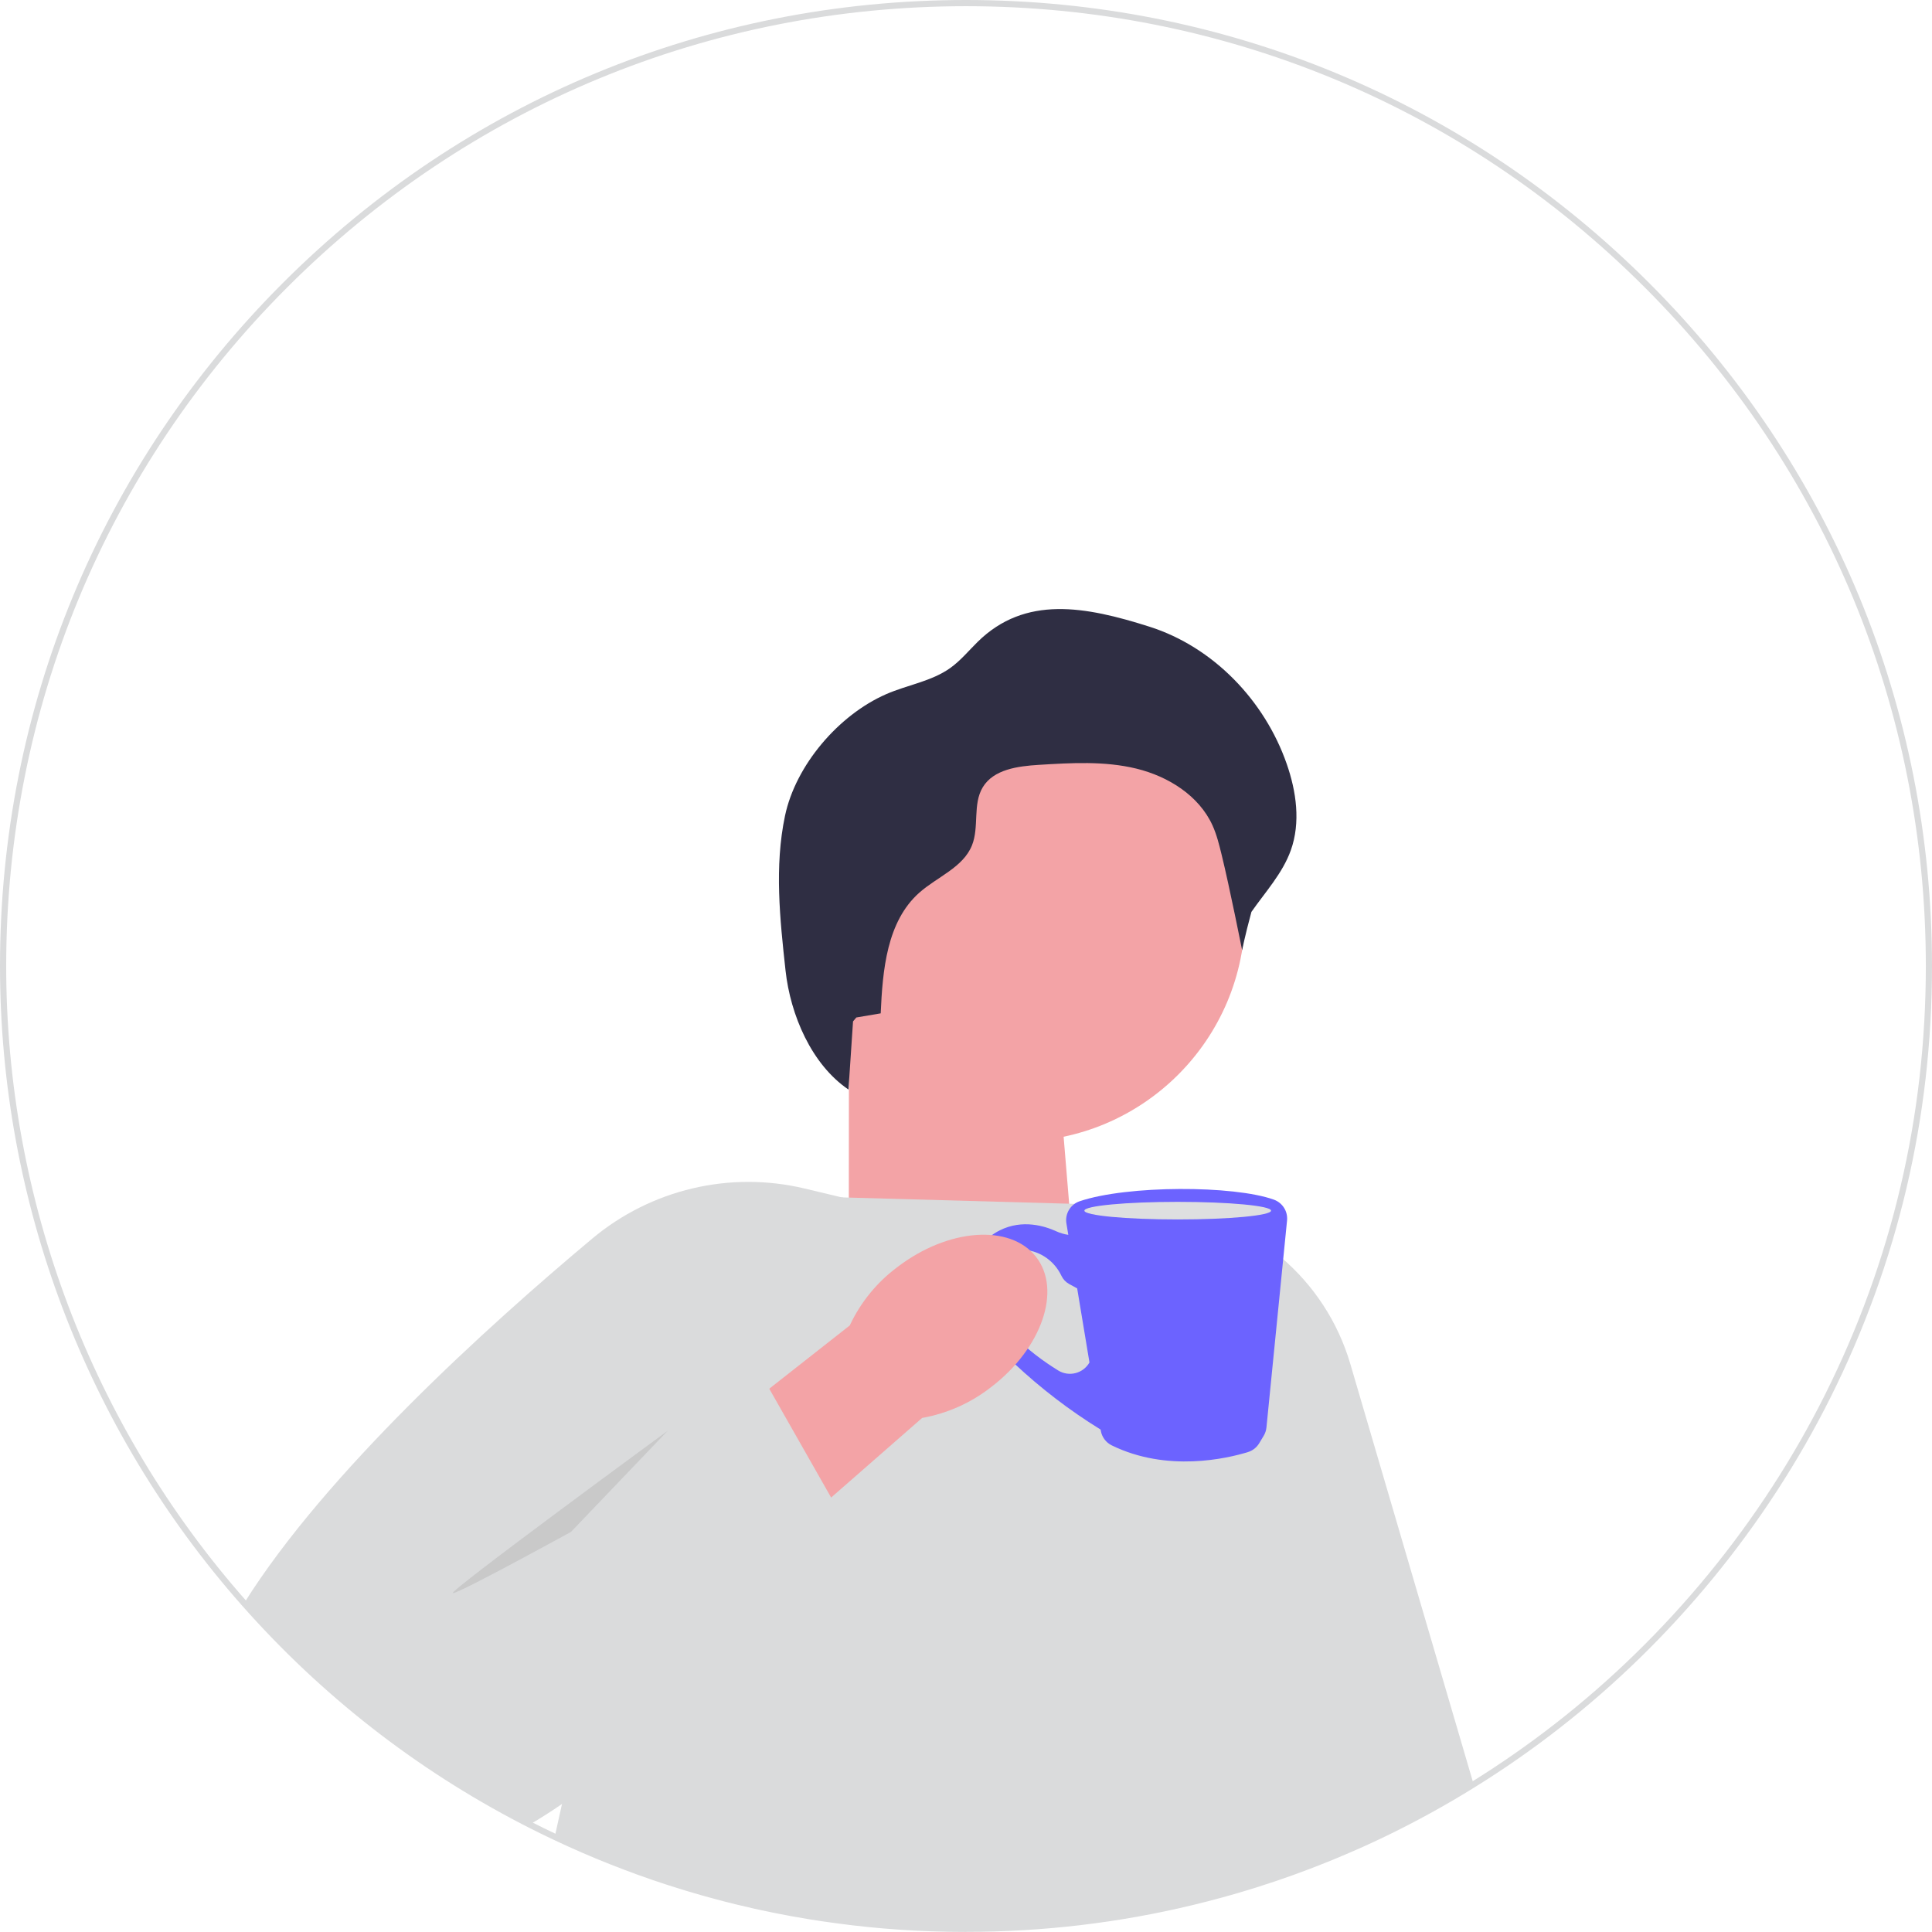
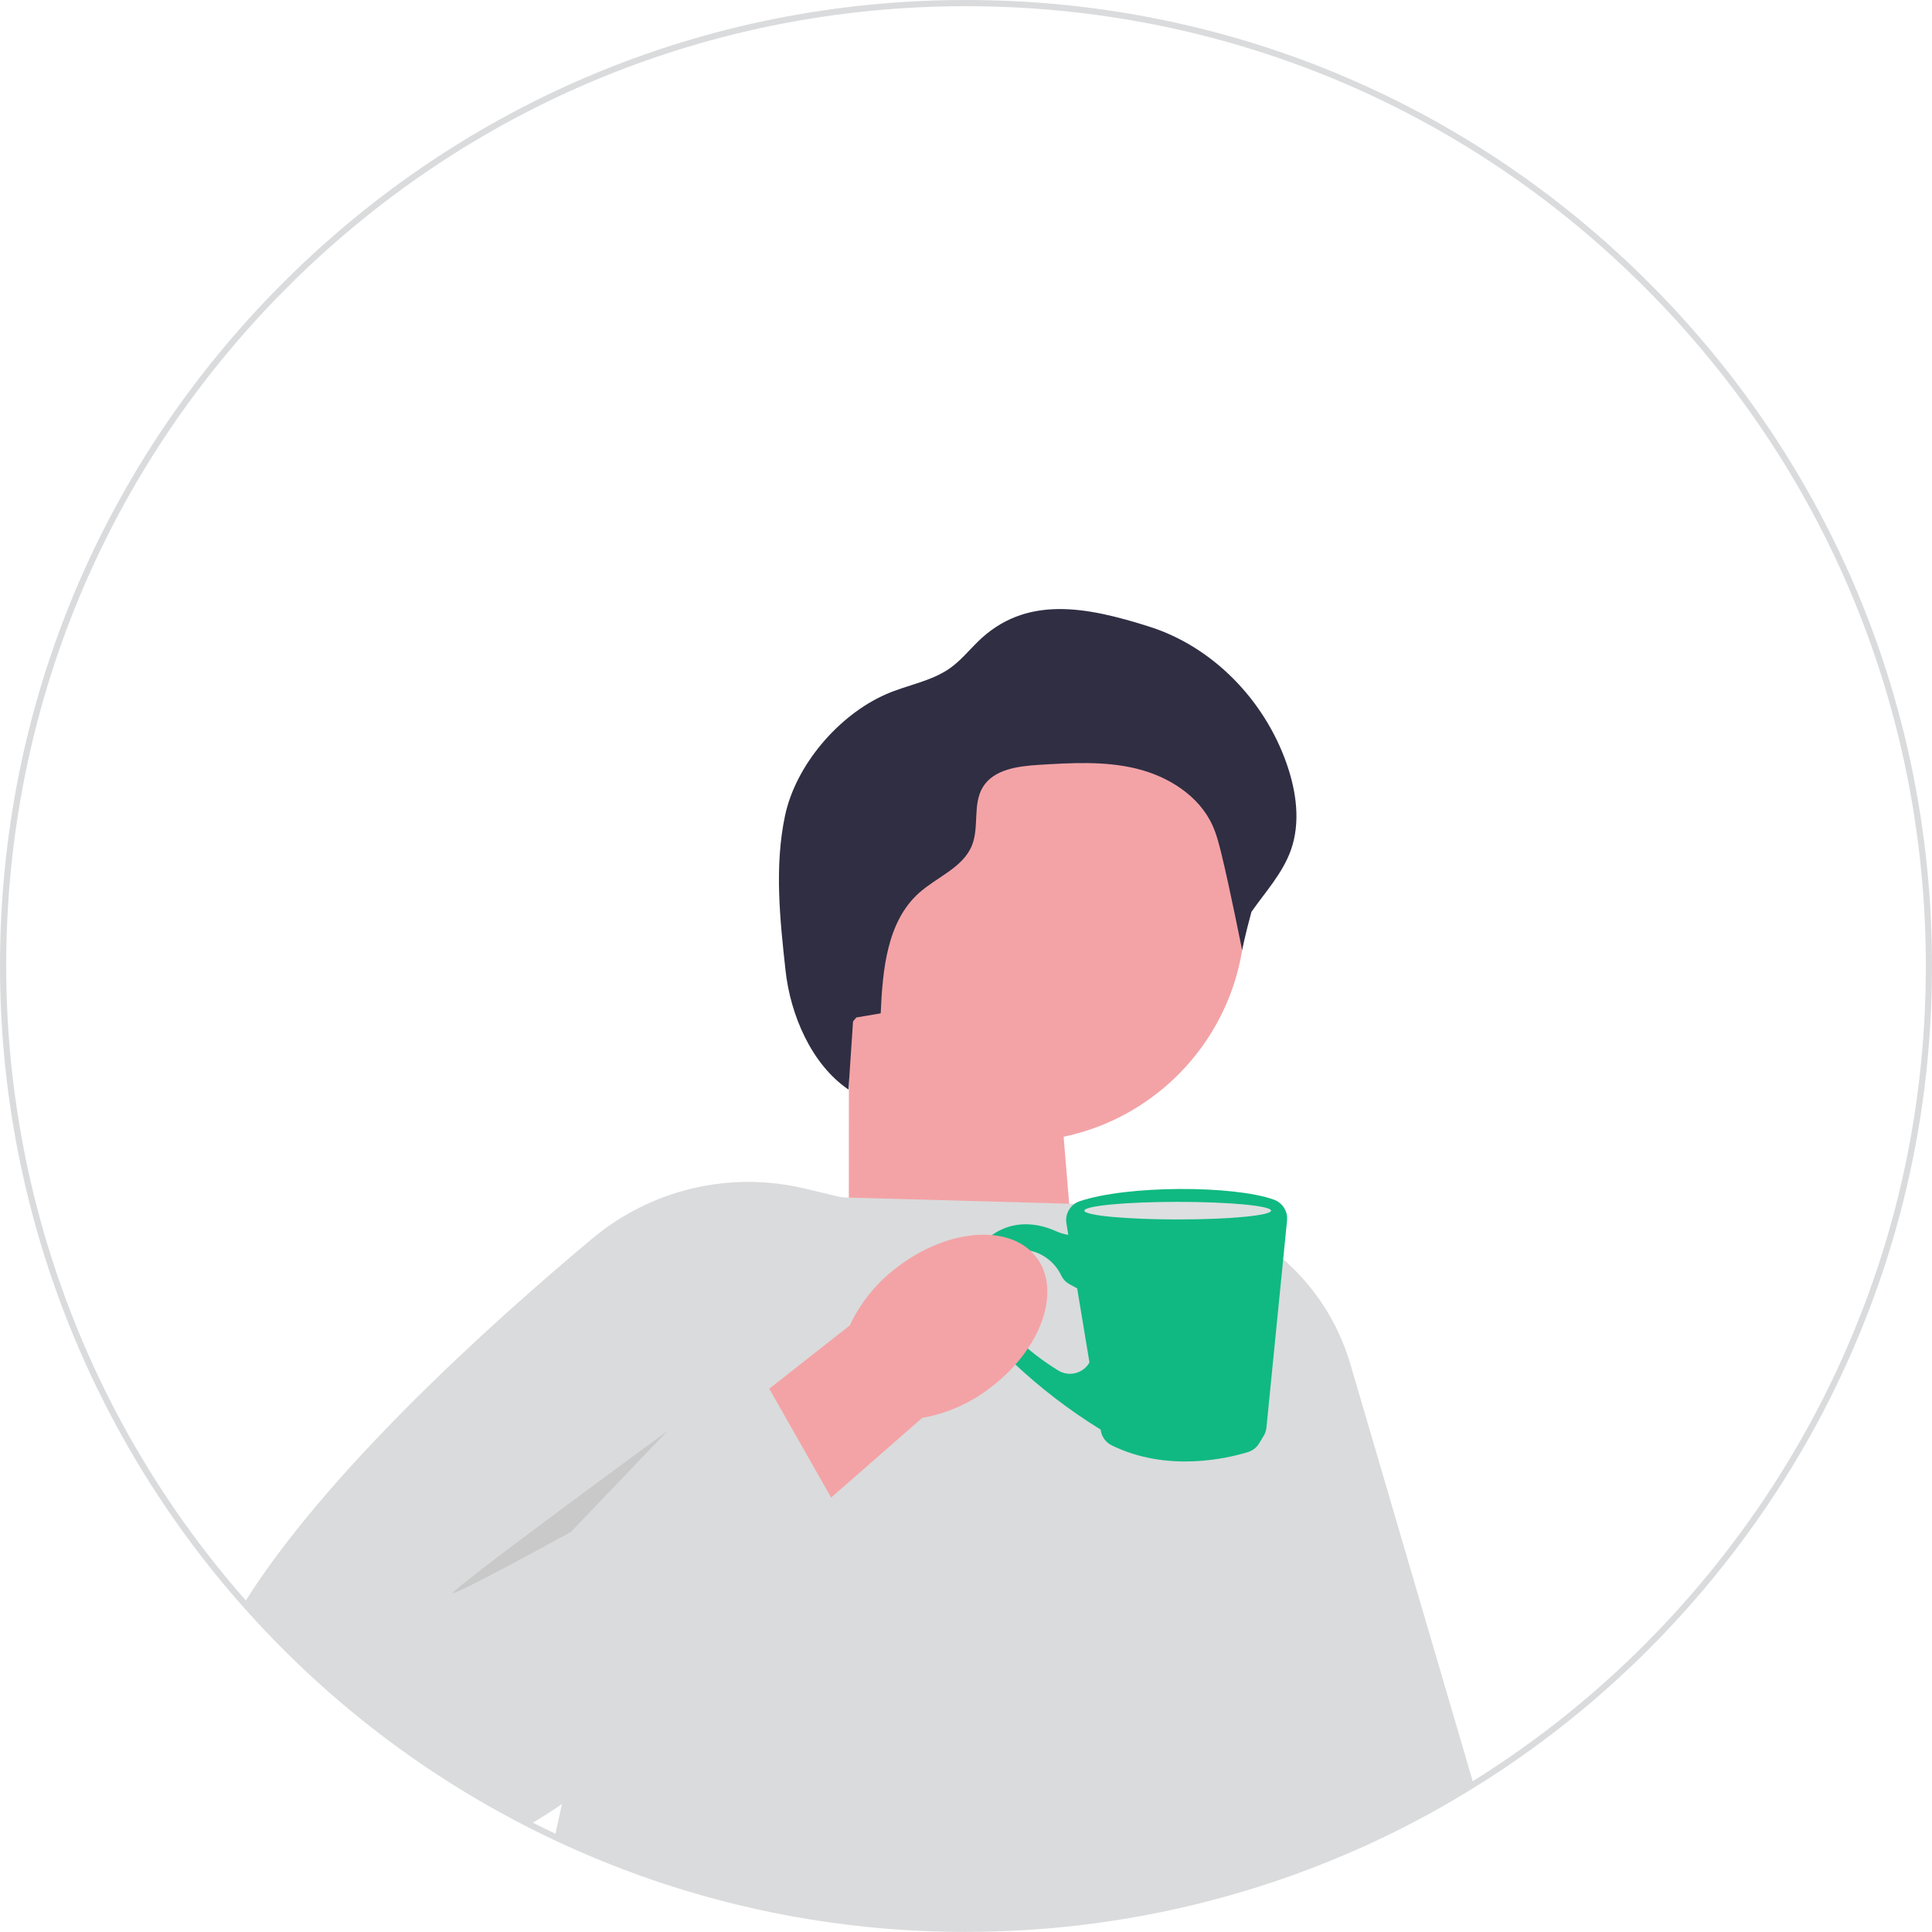
<svg xmlns="http://www.w3.org/2000/svg" width="623.65" height="623.63" viewBox="0 0 623.65 623.63">
  <path d="m311.82,623.63c-7.11,0-14.2-.24-21.06-.7-7.09-.47-14.19-1.19-21.12-2.14-3.05-.41-5.81-.82-8.44-1.25-7.81-1.27-15.76-2.88-23.62-4.8-2.69-.65-5.33-1.33-7.83-2.03-.88-.23-1.78-.48-2.67-.73-3.8-1.07-7.48-2.18-10.92-3.3-.22-.06-.48-.15-.74-.23-3.11-1-6.35-2.11-9.62-3.3-2.76-1-5.56-2.06-8.56-3.24-6.25-2.46-12.51-5.18-18.61-8.07-2.54-1.19-5.19-2.5-8.11-3.98-.52-.26-1.05-.53-1.57-.8l-.6-.31c-34.28-17.8-64.67-41.55-90.31-70.58C27.72,461.19,0,387.9,0,311.81c0-83.29,32.44-161.6,91.33-220.49C150.22,32.43,228.53,0,311.82,0s161.6,32.43,220.5,91.32c58.9,58.89,91.33,137.2,91.33,220.49,0,48.94-11.02,95.79-32.74,139.25-20.72,41.44-51.05,78.43-87.73,106.96-8.62,6.72-17.7,13.04-26.98,18.8-9.41,5.86-19.28,11.29-29.34,16.13-2.24,1.08-4.64,2.2-7.56,3.51l-.28.12c-.36.16-.72.32-1.08.47-2.18.97-4.4,1.92-6.59,2.82l-.99.42c-.62.26-1.2.5-1.78.72-7.43,3-14.92,5.7-22.26,8.01-.58.2-1.17.38-1.77.56l-.52.16c-6.1,1.89-12.52,3.65-19.05,5.22-23.79,5.74-48.41,8.65-73.16,8.65v.02h0Zm0-621.63c-82.76,0-160.56,32.22-219.08,90.74C34.23,151.25,2,229.05,2,311.81c0,75.61,27.54,148.42,77.55,205.03,25.48,28.84,55.67,52.44,89.73,70.12l.6.31c.51.27,1.03.53,1.55.79,2.91,1.48,5.54,2.78,8.06,3.96,6.06,2.87,12.28,5.57,18.49,8.01,2.98,1.18,5.76,2.23,8.5,3.22,3.25,1.18,6.47,2.28,9.57,3.28.24.08.47.15.7.22,3.45,1.12,7.09,2.22,10.87,3.29.87.25,1.76.5,2.64.73,2.5.69,5.11,1.37,7.78,2.02,7.82,1.91,15.71,3.52,23.48,4.77,2.61.43,5.35.84,8.38,1.25,6.88.94,13.94,1.66,20.98,2.12,6.82.46,13.86.7,20.92.7,24.6,0,49.05-2.89,72.7-8.59,6.49-1.56,12.86-3.31,18.94-5.19l.52-.16c.58-.18,1.15-.35,1.73-.55,7.31-2.3,14.76-4.98,22.15-7.97.58-.23,1.14-.46,1.7-.69l1.23-.51c2.11-.87,4.25-1.79,6.37-2.73.37-.16.71-.31,1.06-.47l.28-.12c2.9-1.31,5.29-2.42,7.51-3.49,10-4.81,19.81-10.2,29.16-16.03,9.22-5.72,18.24-12.01,26.81-18.68,36.44-28.36,66.58-65.11,87.17-106.28,21.58-43.17,32.53-89.72,32.53-138.35,0-82.76-32.23-160.56-90.75-219.07C472.39,34.22,394.58,2,311.82,2Z" fill="#dadbdc" />
  <polygon points="273.97 426.13 349.74 444.28 340.95 338.1 274.03 343.64 273.97 426.13" fill="#f3a3a6" />
  <circle cx="328.17" cy="294.74" r="73.76" fill="#f3a3a6" />
  <path d="m406.02,608.08c-.59.2-1.17.38-1.76.56-.17.05-.34.11-.51.16-6.25,1.94-12.59,3.67-19,5.21-23.39,5.64-47.82,8.62-72.93,8.62-7.06,0-14.06-.23-20.99-.7-7.09-.47-14.11-1.18-21.05-2.13-2.82-.38-5.62-.79-8.41-1.25-7.95-1.29-15.81-2.9-23.55-4.79-2.61-.63-5.21-1.3-7.8-2.02-.89-.23-1.78-.48-2.66-.73-3.65-1.03-7.28-2.12-10.88-3.29-.24-.07-.49-.15-.73-.23-3.22-1.04-6.42-2.14-9.6-3.29-2.86-1.03-5.7-2.11-8.53-3.23-6.29-2.48-12.47-5.16-18.55-8.04l2.34-10.6,8.11-36.72,17.61-79.78,17.8-80.62,46.77,1.3h.02l2.28.07,71.13,1.98,31.12.87,29.77,218.65h0Z" fill="#dadbdc" />
  <path d="m475.68,575.97c-9.42,5.87-19.19,11.24-29.25,16.08-2.49,1.2-5.01,2.36-7.54,3.5-.45.2-.89.4-1.34.59-2.18.97-4.37,1.91-6.58,2.82h0l-.99.42c-.58.24-1.16.48-1.75.71-7.27,2.94-14.67,5.62-22.2,7.99-.59.2-1.17.38-1.76.56l-65.24-166.93-4.41-11.27-12.3-31.49-4.08-10.43,26.93.42,31.09.49c28.22,3.61,51.62,23.58,59.63,50.87l39.8,135.67h-.01Z" fill="#dadbdc" />
  <path d="m276.43,328.44c2.62-.44,5.24-.89,7.86-1.33.62-14.01,1.97-29.64,12.46-38.95,5.78-5.13,14.14-8.12,17.01-15.3,2.38-5.95.16-13.26,3.48-18.74,3.49-5.77,11.29-6.8,18.03-7.22,10.55-.65,21.29-1.29,31.56,1.21,10.27,2.51,20.18,8.69,24.56,18.31,1.35,2.96,2.13,6.15,2.91,9.31,2.63,10.69,6.66,31.03,6.66,31.03,0,0,.78-4.21,3-12.4,4.53-6.48,10.06-12.46,12.72-19.9,3.2-8.96,1.79-18.97-1.35-27.94-7.13-20.41-23.67-37.66-44.27-44.22-20.61-6.55-40.1-10.26-55.5,4.92-2.89,2.85-5.49,6.03-8.79,8.39-6.1,4.37-13.89,5.47-20.77,8.49-15.31,6.72-29.15,22.88-32.6,39.24-3.45,16.36-1.65,33.31.17,49.94,1.57,14.34,8.38,30.33,20.32,38.43.49-7.34.98-14.67,1.47-22.01l1.06-1.25h.01Z" fill="#2f2e43" />
  <path d="m317.26,397.4l-.72,1.18-20.14,32.92-29.86,48.84-6.05,9.89-22.06,36.08s-7.16,10.07-19.24,22.98l-.04.04c-4.39,4.68-9.42,9.73-14.99,14.8-.04.05-.08.09-.13.12-6.8,6.2-14.4,12.43-22.62,18.08-3.38,2.33-6.86,4.55-10.42,6.63-.73-.36-1.45-.74-2.17-1.11-34.22-17.77-64.72-41.71-90.02-70.35,26.41-42.18,78.67-89.48,112.34-117.65,19.05-15.95,44.5-21.96,68.66-16.18l11.9,2.84,2.3.55,43.26,10.34h0Z" fill="#dadbdc" />
-   <path d="m411.22,387.25c-12.97-4.67-47.3-4.69-62.7.51-2.99,1.01-4.8,4.05-4.28,7.16l.61,3.69c-1.34-.2-2.65-.58-3.89-1.15-3.67-1.68-10.9-3.96-18.2-.32-5.1,2.54-8.69,7.33-9.95,12.9-3.01,13.32,4.58,20.69,4.58,20.69l10.11,9.49c8.47,7.94,17.71,15.02,27.58,21.12l.2.12-3.6-21.66c-2.03,3.57-6.62,4.74-10.11,2.58-8.82-5.46-23.23-16.4-21.48-28.82,1.22-8.66,6.03-10.5,10.65-10.11,5.17.44,9.68,3.69,11.89,8.38.53,1.12,1.4,2.04,2.48,2.64l2.6,1.42,7.62,45.91c.34,2.06,1.66,3.84,3.53,4.76,17.92,8.79,37.26,4.23,43.95,2.18,1.53-.47,2.84-1.48,3.66-2.86l1.44-2.39c.5-.82.8-1.75.9-2.7l6.65-66.82c.29-2.95-1.46-5.71-4.25-6.72h.01Z" fill="#6c63ff" />
+   <path d="m411.22,387.25c-12.97-4.67-47.3-4.69-62.7.51-2.99,1.01-4.8,4.05-4.28,7.16l.61,3.69c-1.34-.2-2.65-.58-3.89-1.15-3.67-1.68-10.9-3.96-18.2-.32-5.1,2.54-8.69,7.33-9.95,12.9-3.01,13.32,4.58,20.69,4.58,20.69l10.11,9.49c8.47,7.94,17.71,15.02,27.58,21.12l.2.12-3.6-21.66c-2.03,3.57-6.62,4.74-10.11,2.58-8.82-5.46-23.23-16.4-21.48-28.82,1.22-8.66,6.03-10.5,10.65-10.11,5.17.44,9.68,3.69,11.89,8.38.53,1.12,1.4,2.04,2.48,2.64l2.6,1.42,7.62,45.91c.34,2.06,1.66,3.84,3.53,4.76,17.92,8.79,37.26,4.23,43.95,2.18,1.53-.47,2.84-1.48,3.66-2.86l1.44-2.39c.5-.82.8-1.75.9-2.7l6.65-66.82c.29-2.95-1.46-5.71-4.25-6.72h.01Z" fill="#10b981" />
  <ellipse cx="380.17" cy="390.8" rx="30.13" ry="2.84" fill="#dedfe0" />
-   <path id="uuid-72655351-8024-4d12-a8c3-61f68bdb8839-38" d="m319.98,447.72c16.35-12.51,22.82-31.32,14.45-42.01-8.36-10.69-28.39-9.22-44.75,3.3-6.6,4.91-11.88,11.37-15.37,18.84l-68.56,53.89,27.22,32.56,64.7-56.59c8.19-1.47,15.84-4.9,22.3-9.99h0Z" fill="#f3a3a6" />
+   <path id="uuid-72655351-8024-4d12-a8c3-61f68bdb8839-40" d="m319.98,447.72c16.35-12.51,22.82-31.32,14.45-42.01-8.36-10.69-28.39-9.22-44.75,3.3-6.6,4.91-11.88,11.37-15.37,18.84l-68.56,53.89,27.22,32.56,64.7-56.59c8.19-1.47,15.84-4.9,22.3-9.99h0Z" fill="#f3a3a6" />
  <polygon points="274.62 494.54 247.5 446.84 148.81 493.28 204.03 564.26 274.62 494.54" fill="#dadbdc" />
  <path d="m215.47,461.91s-71.94,52.67-69.28,52.38c2.66-.29,38.13-19.8,38.13-19.8l31.15-32.58h0Z" fill="#272223" isolation="isolate" opacity=".1" />
</svg>
